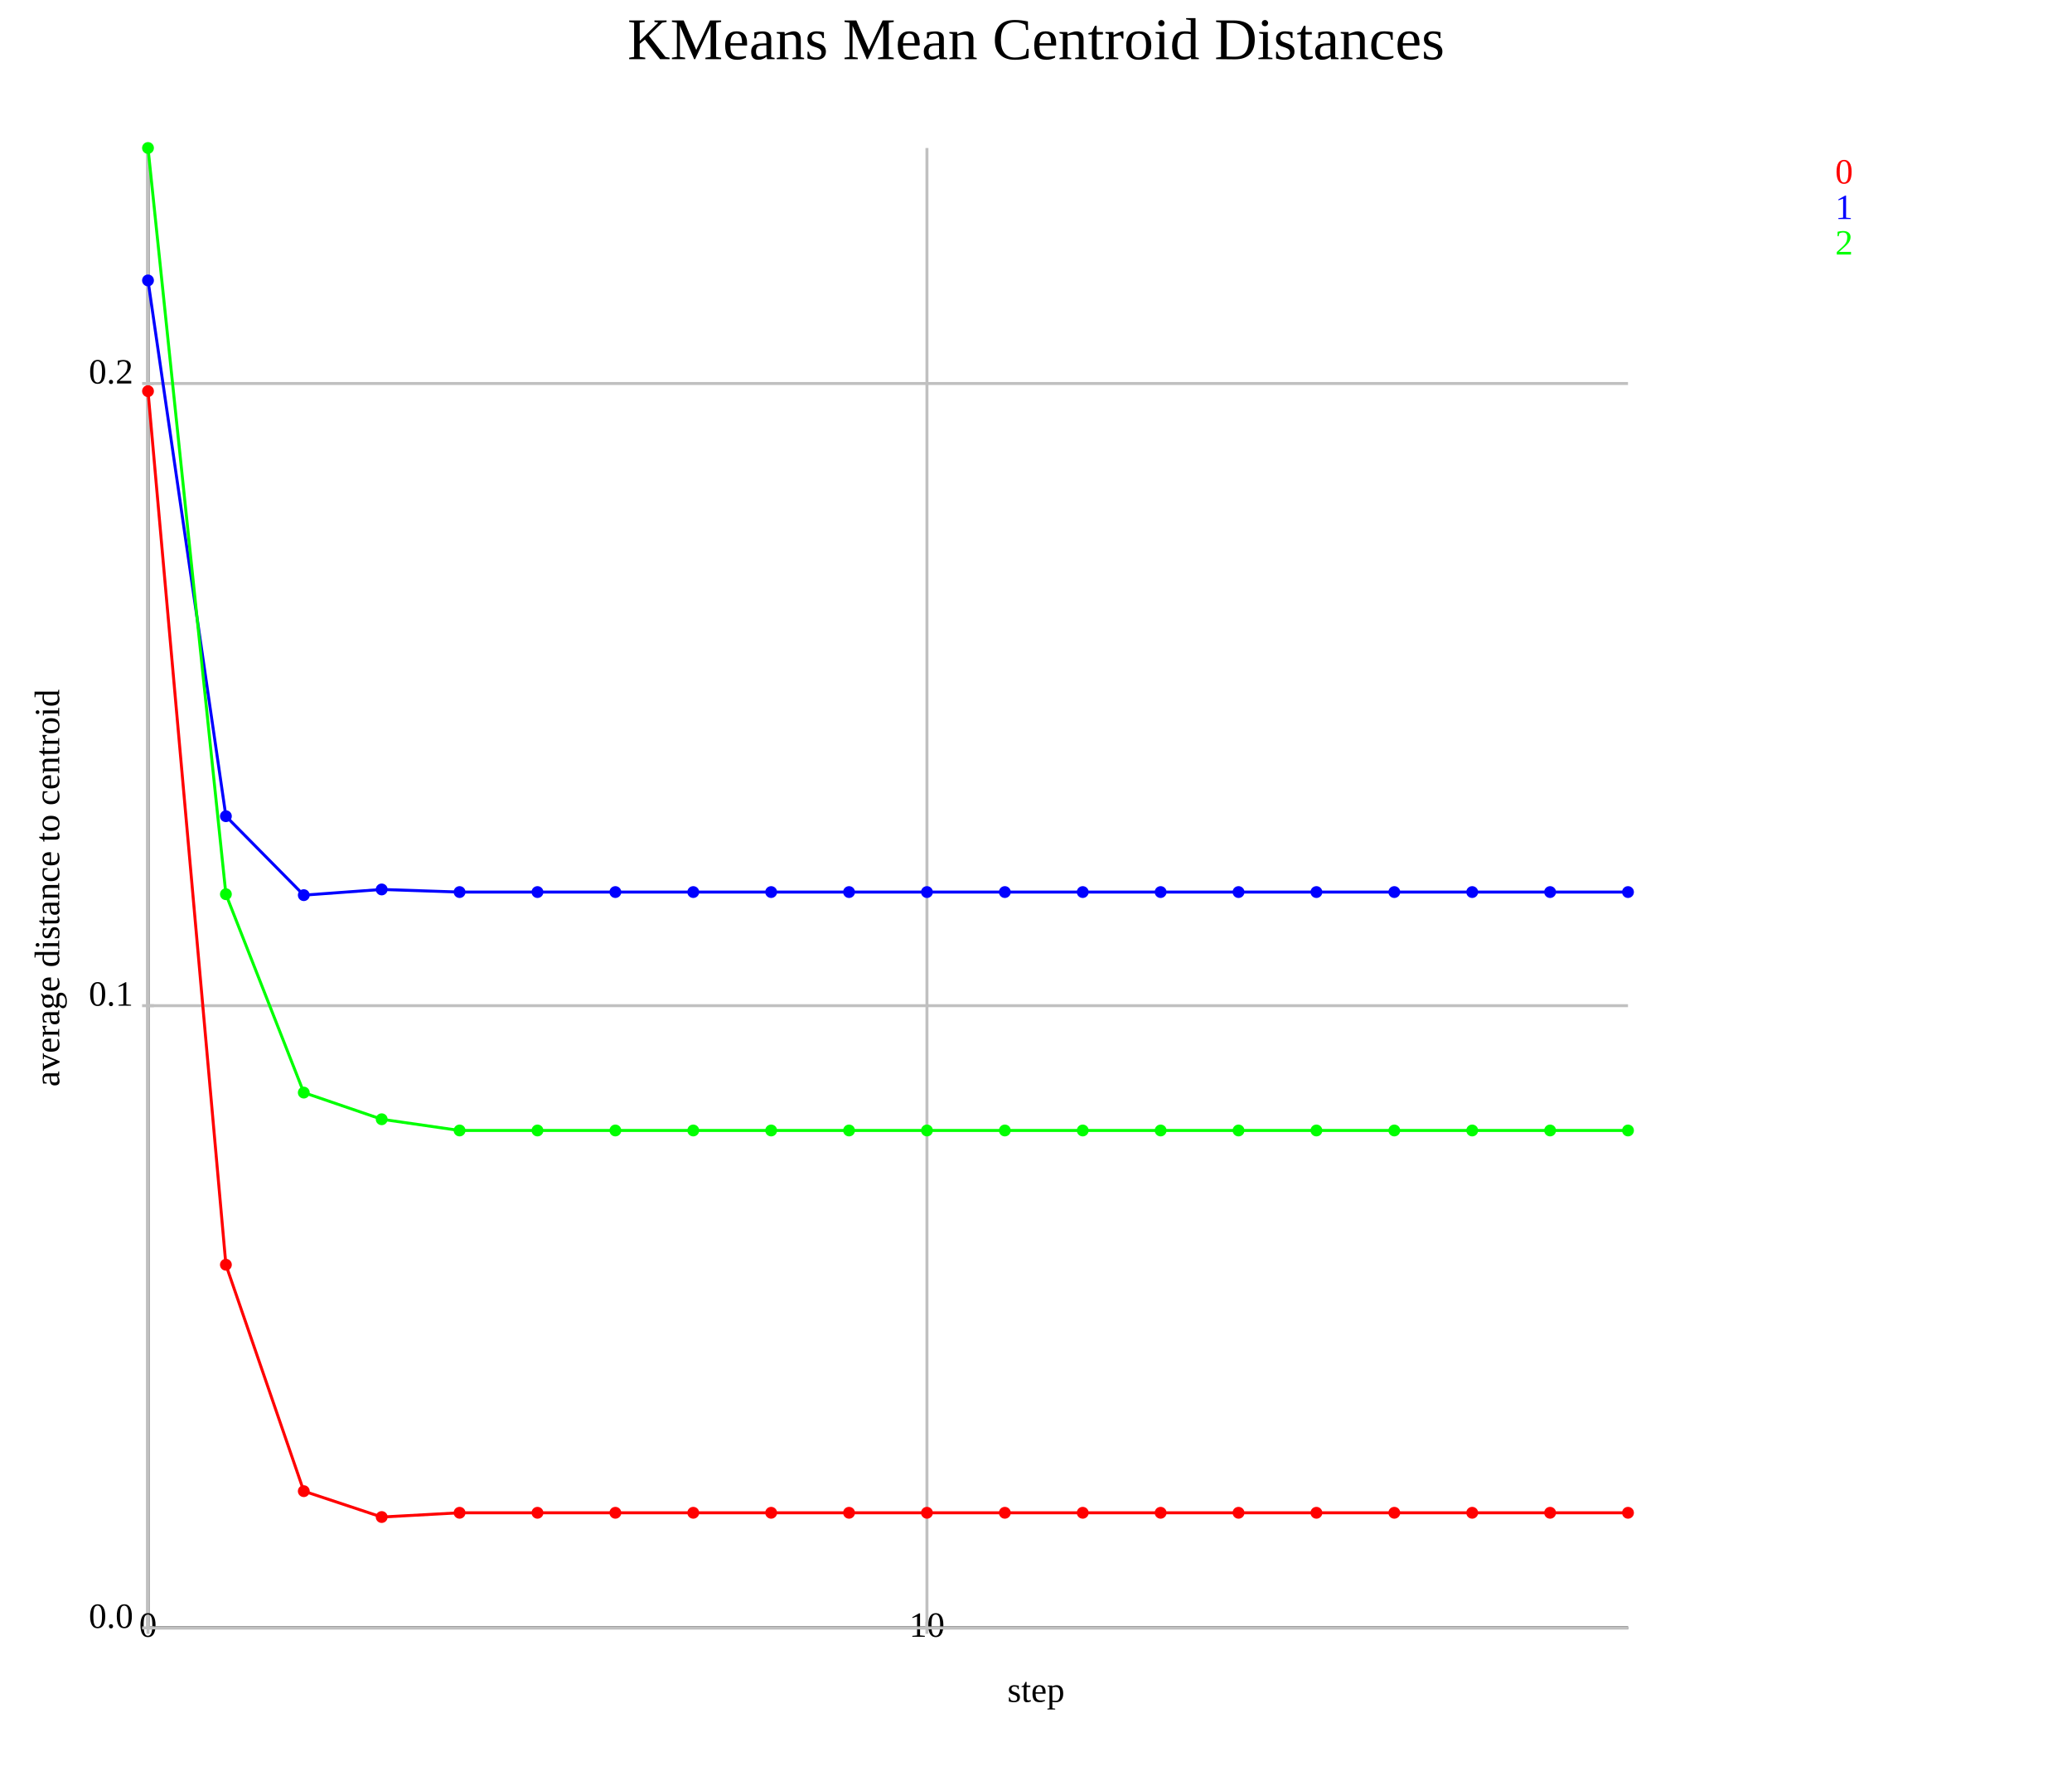
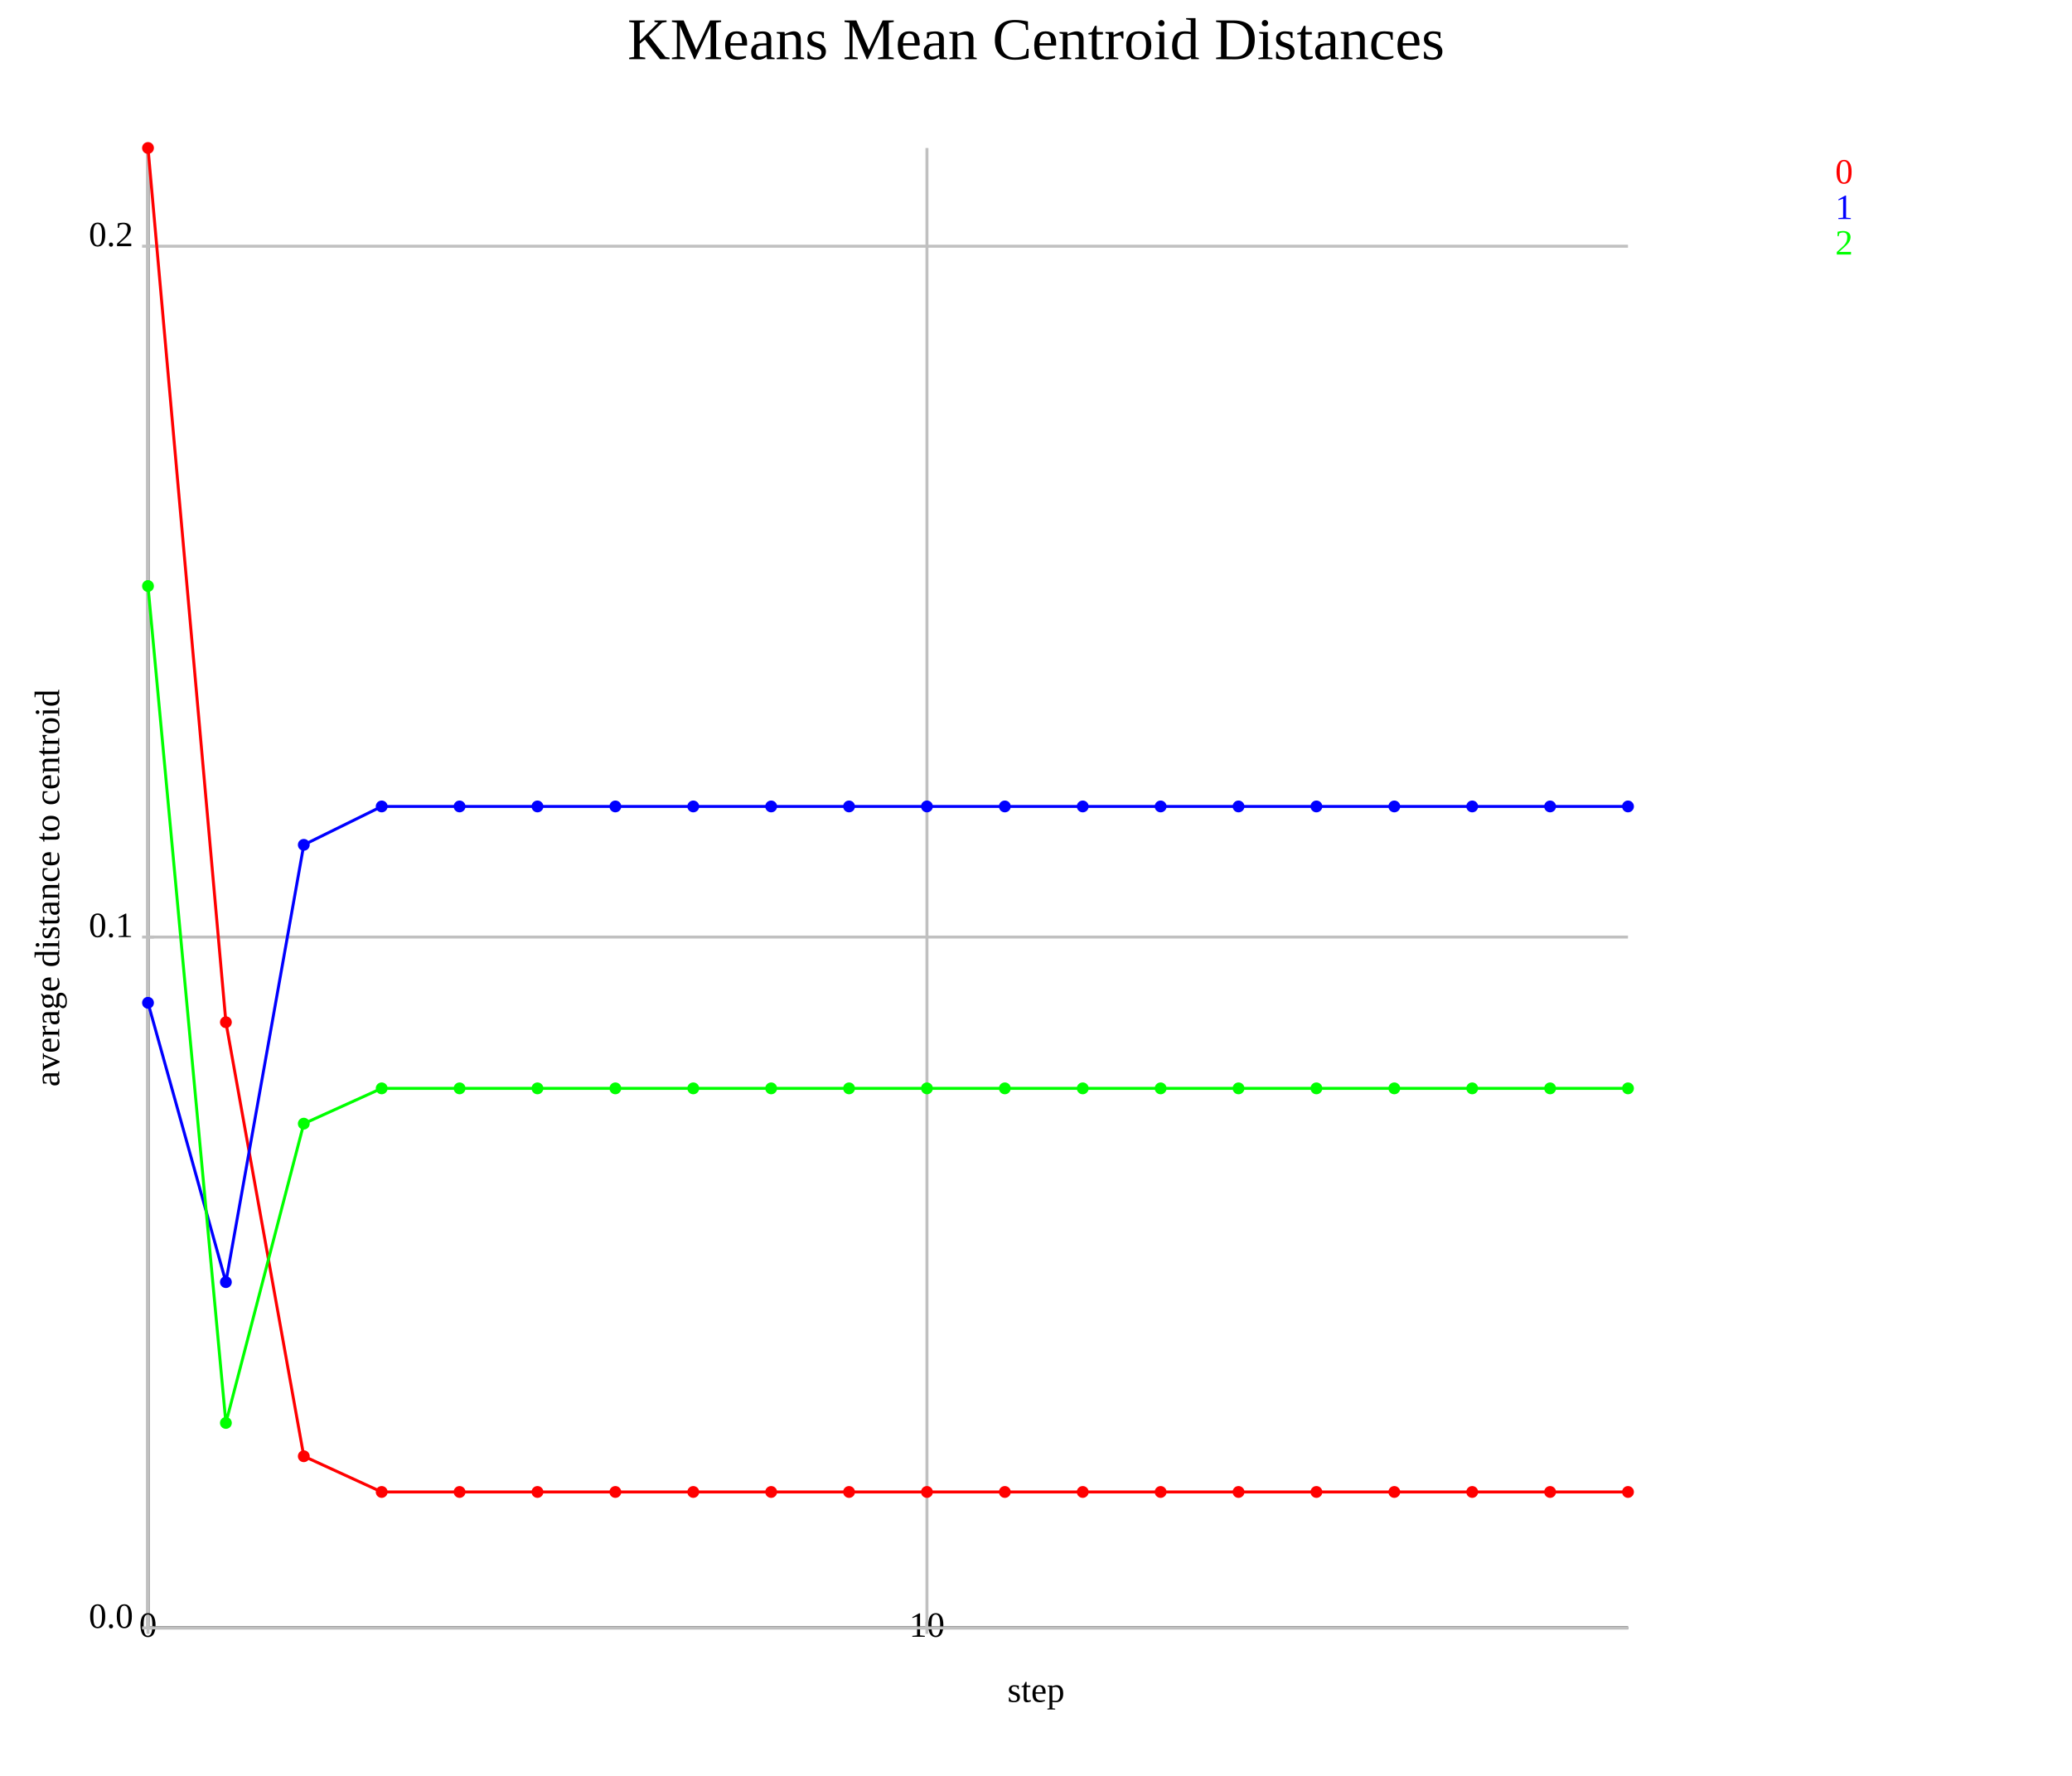
<svg xmlns="http://www.w3.org/2000/svg" version="1.1" width="700.0" height="600.0">
  <style>.caption {
  font-size: 14px;
  font-family: Georgia, serif;
}
</style>
  <line x1="50.0" y1="550.0" x2="550.0" y2="550.0" stroke="rgb(0,0,0)" stroke-width="1" />
  <line x1="50.0" y1="550.0" x2="50.0" y2="50.0" stroke="rgb(0,0,0)" stroke-width="1" />
  <line x1="50.0" y1="550.0" x2="50.0" y2="50.0" stroke="rgb(192,192,192)" stroke-width="1" />
  <line x1="50.0" y1="548.0" x2="50.0" y2="552.0" stroke="rgb(192,192,192)" stroke-width="1" />
  <text text-anchor="middle" alignment-baseline="hanging" x="50.0" y="553.0" font-size="12.0">0</text>
  <line x1="313.158" y1="550.0" x2="313.158" y2="50.0" stroke="rgb(192,192,192)" stroke-width="1" />
  <line x1="313.158" y1="548.0" x2="313.158" y2="552.0" stroke="rgb(192,192,192)" stroke-width="1" />
  <text text-anchor="middle" alignment-baseline="hanging" x="313.158" y="553.0" font-size="12.0">10</text>
  <line x1="50.0" y1="550.0" x2="550.0" y2="550.0" stroke="rgb(192,192,192)" stroke-width="1" />
  <text text-anchor="end" alignment-baseline="middle" x="45.0" y="550.0" font-size="12.0">0.0</text>
  <line x1="48.0" y1="550.0" x2="52.0" y2="550.0" stroke="rgb(192,192,192)" stroke-width="1" />
-   <line x1="50.0" y1="339.785" x2="550.0" y2="339.785" stroke="rgb(192,192,192)" stroke-width="1" />
-   <text text-anchor="end" alignment-baseline="middle" x="45.0" y="339.785" font-size="12.0">0.1</text>
-   <line x1="48.0" y1="339.785" x2="52.0" y2="339.785" stroke="rgb(192,192,192)" stroke-width="1" />
-   <line x1="50.0" y1="129.569" x2="550.0" y2="129.569" stroke="rgb(192,192,192)" stroke-width="1" />
-   <text text-anchor="end" alignment-baseline="middle" x="45.0" y="129.569" font-size="12.0">0.2</text>
-   <line x1="48.0" y1="129.569" x2="52.0" y2="129.569" stroke="rgb(192,192,192)" stroke-width="1" />
-   <polyline points="50.0,132.161 76.316,427.305 102.632,503.802 128.947,512.545 155.263,511.109 181.579,511.109 207.895,511.109 234.211,511.109 260.526,511.109 286.842,511.109 313.158,511.109 339.474,511.109 365.789,511.109 392.105,511.109 418.421,511.109 444.737,511.109 471.053,511.109 497.368,511.109 523.684,511.109 550.0,511.109" fill="none" stroke="rgb(255,0,0)" stroke-width="1" />
-   <circle cx="50.0" cy="132.161" r="2" fill="rgb(255,0,0)" />
-   <circle cx="76.316" cy="427.305" r="2" fill="rgb(255,0,0)" />
-   <circle cx="102.632" cy="503.802" r="2" fill="rgb(255,0,0)" />
-   <circle cx="128.947" cy="512.545" r="2" fill="rgb(255,0,0)" />
-   <circle cx="155.263" cy="511.109" r="2" fill="rgb(255,0,0)" />
-   <circle cx="181.579" cy="511.109" r="2" fill="rgb(255,0,0)" />
-   <circle cx="207.895" cy="511.109" r="2" fill="rgb(255,0,0)" />
-   <circle cx="234.211" cy="511.109" r="2" fill="rgb(255,0,0)" />
-   <circle cx="260.526" cy="511.109" r="2" fill="rgb(255,0,0)" />
-   <circle cx="286.842" cy="511.109" r="2" fill="rgb(255,0,0)" />
-   <circle cx="313.158" cy="511.109" r="2" fill="rgb(255,0,0)" />
-   <circle cx="339.474" cy="511.109" r="2" fill="rgb(255,0,0)" />
-   <circle cx="365.789" cy="511.109" r="2" fill="rgb(255,0,0)" />
-   <circle cx="392.105" cy="511.109" r="2" fill="rgb(255,0,0)" />
-   <circle cx="418.421" cy="511.109" r="2" fill="rgb(255,0,0)" />
-   <circle cx="444.737" cy="511.109" r="2" fill="rgb(255,0,0)" />
-   <circle cx="471.053" cy="511.109" r="2" fill="rgb(255,0,0)" />
-   <circle cx="497.368" cy="511.109" r="2" fill="rgb(255,0,0)" />
-   <circle cx="523.684" cy="511.109" r="2" fill="rgb(255,0,0)" />
-   <circle cx="550.0" cy="511.109" r="2" fill="rgb(255,0,0)" />
-   <polyline points="50.0,94.745 76.316,275.764 102.632,302.437 128.947,300.511 155.263,301.393 181.579,301.393 207.895,301.393 234.211,301.393 260.526,301.393 286.842,301.393 313.158,301.393 339.474,301.393 365.789,301.393 392.105,301.393 418.421,301.393 444.737,301.393 471.053,301.393 497.368,301.393 523.684,301.393 550.0,301.393" fill="none" stroke="rgb(0,0,255)" stroke-width="1" />
-   <circle cx="50.0" cy="94.745" r="2" fill="rgb(0,0,255)" />
-   <circle cx="76.316" cy="275.764" r="2" fill="rgb(0,0,255)" />
-   <circle cx="102.632" cy="302.437" r="2" fill="rgb(0,0,255)" />
-   <circle cx="128.947" cy="300.511" r="2" fill="rgb(0,0,255)" />
-   <circle cx="155.263" cy="301.393" r="2" fill="rgb(0,0,255)" />
-   <circle cx="181.579" cy="301.393" r="2" fill="rgb(0,0,255)" />
-   <circle cx="207.895" cy="301.393" r="2" fill="rgb(0,0,255)" />
-   <circle cx="234.211" cy="301.393" r="2" fill="rgb(0,0,255)" />
-   <circle cx="260.526" cy="301.393" r="2" fill="rgb(0,0,255)" />
-   <circle cx="286.842" cy="301.393" r="2" fill="rgb(0,0,255)" />
-   <circle cx="313.158" cy="301.393" r="2" fill="rgb(0,0,255)" />
-   <circle cx="339.474" cy="301.393" r="2" fill="rgb(0,0,255)" />
-   <circle cx="365.789" cy="301.393" r="2" fill="rgb(0,0,255)" />
-   <circle cx="392.105" cy="301.393" r="2" fill="rgb(0,0,255)" />
-   <circle cx="418.421" cy="301.393" r="2" fill="rgb(0,0,255)" />
-   <circle cx="444.737" cy="301.393" r="2" fill="rgb(0,0,255)" />
-   <circle cx="471.053" cy="301.393" r="2" fill="rgb(0,0,255)" />
-   <circle cx="497.368" cy="301.393" r="2" fill="rgb(0,0,255)" />
-   <circle cx="523.684" cy="301.393" r="2" fill="rgb(0,0,255)" />
-   <circle cx="550.0" cy="301.393" r="2" fill="rgb(0,0,255)" />
-   <polyline points="50.0,50.0 76.316,302.117 102.632,369.142 128.947,378.153 155.263,381.943 181.579,381.943 207.895,381.943 234.211,381.943 260.526,381.943 286.842,381.943 313.158,381.943 339.474,381.943 365.789,381.943 392.105,381.943 418.421,381.943 444.737,381.943 471.053,381.943 497.368,381.943 523.684,381.943 550.0,381.943" fill="none" stroke="rgb(0,255,0)" stroke-width="1" />
-   <circle cx="50.0" cy="50.0" r="2" fill="rgb(0,255,0)" />
-   <circle cx="76.316" cy="302.117" r="2" fill="rgb(0,255,0)" />
-   <circle cx="102.632" cy="369.142" r="2" fill="rgb(0,255,0)" />
-   <circle cx="128.947" cy="378.153" r="2" fill="rgb(0,255,0)" />
-   <circle cx="155.263" cy="381.943" r="2" fill="rgb(0,255,0)" />
-   <circle cx="181.579" cy="381.943" r="2" fill="rgb(0,255,0)" />
-   <circle cx="207.895" cy="381.943" r="2" fill="rgb(0,255,0)" />
-   <circle cx="234.211" cy="381.943" r="2" fill="rgb(0,255,0)" />
-   <circle cx="260.526" cy="381.943" r="2" fill="rgb(0,255,0)" />
-   <circle cx="286.842" cy="381.943" r="2" fill="rgb(0,255,0)" />
-   <circle cx="313.158" cy="381.943" r="2" fill="rgb(0,255,0)" />
-   <circle cx="339.474" cy="381.943" r="2" fill="rgb(0,255,0)" />
-   <circle cx="365.789" cy="381.943" r="2" fill="rgb(0,255,0)" />
-   <circle cx="392.105" cy="381.943" r="2" fill="rgb(0,255,0)" />
-   <circle cx="418.421" cy="381.943" r="2" fill="rgb(0,255,0)" />
-   <circle cx="444.737" cy="381.943" r="2" fill="rgb(0,255,0)" />
-   <circle cx="471.053" cy="381.943" r="2" fill="rgb(0,255,0)" />
-   <circle cx="497.368" cy="381.943" r="2" fill="rgb(0,255,0)" />
-   <circle cx="523.684" cy="381.943" r="2" fill="rgb(0,255,0)" />
-   <circle cx="550.0" cy="381.943" r="2" fill="rgb(0,255,0)" />
+   <line x1="50.0" y1="316.593" x2="550.0" y2="316.593" stroke="rgb(192,192,192)" stroke-width="1" />
+   <text text-anchor="end" alignment-baseline="middle" x="45.0" y="316.593" font-size="12.0">0.1</text>
+   <line x1="48.0" y1="316.593" x2="52.0" y2="316.593" stroke="rgb(192,192,192)" stroke-width="1" />
+   <line x1="50.0" y1="83.186" x2="550.0" y2="83.186" stroke="rgb(192,192,192)" stroke-width="1" />
+   <text text-anchor="end" alignment-baseline="middle" x="45.0" y="83.186" font-size="12.0">0.2</text>
+   <line x1="48.0" y1="83.186" x2="52.0" y2="83.186" stroke="rgb(192,192,192)" stroke-width="1" />
+   <polyline points="50.0,50.0 76.316,345.371 102.632,492.005 128.947,504.076 155.263,504.076 181.579,504.076 207.895,504.076 234.211,504.076 260.526,504.076 286.842,504.076 313.158,504.076 339.474,504.076 365.789,504.076 392.105,504.076 418.421,504.076 444.737,504.076 471.053,504.076 497.368,504.076 523.684,504.076 550.0,504.076" fill="none" stroke="rgb(255,0,0)" stroke-width="1" />
+   <circle cx="50.0" cy="50.0" r="2" fill="rgb(255,0,0)" />
+   <circle cx="76.316" cy="345.371" r="2" fill="rgb(255,0,0)" />
+   <circle cx="102.632" cy="492.005" r="2" fill="rgb(255,0,0)" />
+   <circle cx="128.947" cy="504.076" r="2" fill="rgb(255,0,0)" />
+   <circle cx="155.263" cy="504.076" r="2" fill="rgb(255,0,0)" />
+   <circle cx="181.579" cy="504.076" r="2" fill="rgb(255,0,0)" />
+   <circle cx="207.895" cy="504.076" r="2" fill="rgb(255,0,0)" />
+   <circle cx="234.211" cy="504.076" r="2" fill="rgb(255,0,0)" />
+   <circle cx="260.526" cy="504.076" r="2" fill="rgb(255,0,0)" />
+   <circle cx="286.842" cy="504.076" r="2" fill="rgb(255,0,0)" />
+   <circle cx="313.158" cy="504.076" r="2" fill="rgb(255,0,0)" />
+   <circle cx="339.474" cy="504.076" r="2" fill="rgb(255,0,0)" />
+   <circle cx="365.789" cy="504.076" r="2" fill="rgb(255,0,0)" />
+   <circle cx="392.105" cy="504.076" r="2" fill="rgb(255,0,0)" />
+   <circle cx="418.421" cy="504.076" r="2" fill="rgb(255,0,0)" />
+   <circle cx="444.737" cy="504.076" r="2" fill="rgb(255,0,0)" />
+   <circle cx="471.053" cy="504.076" r="2" fill="rgb(255,0,0)" />
+   <circle cx="497.368" cy="504.076" r="2" fill="rgb(255,0,0)" />
+   <circle cx="523.684" cy="504.076" r="2" fill="rgb(255,0,0)" />
+   <circle cx="550.0" cy="504.076" r="2" fill="rgb(255,0,0)" />
+   <polyline points="50.0,338.803 76.316,433.177 102.632,285.437 128.947,272.466 155.263,272.466 181.579,272.466 207.895,272.466 234.211,272.466 260.526,272.466 286.842,272.466 313.158,272.466 339.474,272.466 365.789,272.466 392.105,272.466 418.421,272.466 444.737,272.466 471.053,272.466 497.368,272.466 523.684,272.466 550.0,272.466" fill="none" stroke="rgb(0,0,255)" stroke-width="1" />
+   <circle cx="50.0" cy="338.803" r="2" fill="rgb(0,0,255)" />
+   <circle cx="76.316" cy="433.177" r="2" fill="rgb(0,0,255)" />
+   <circle cx="102.632" cy="285.437" r="2" fill="rgb(0,0,255)" />
+   <circle cx="128.947" cy="272.466" r="2" fill="rgb(0,0,255)" />
+   <circle cx="155.263" cy="272.466" r="2" fill="rgb(0,0,255)" />
+   <circle cx="181.579" cy="272.466" r="2" fill="rgb(0,0,255)" />
+   <circle cx="207.895" cy="272.466" r="2" fill="rgb(0,0,255)" />
+   <circle cx="234.211" cy="272.466" r="2" fill="rgb(0,0,255)" />
+   <circle cx="260.526" cy="272.466" r="2" fill="rgb(0,0,255)" />
+   <circle cx="286.842" cy="272.466" r="2" fill="rgb(0,0,255)" />
+   <circle cx="313.158" cy="272.466" r="2" fill="rgb(0,0,255)" />
+   <circle cx="339.474" cy="272.466" r="2" fill="rgb(0,0,255)" />
+   <circle cx="365.789" cy="272.466" r="2" fill="rgb(0,0,255)" />
+   <circle cx="392.105" cy="272.466" r="2" fill="rgb(0,0,255)" />
+   <circle cx="418.421" cy="272.466" r="2" fill="rgb(0,0,255)" />
+   <circle cx="444.737" cy="272.466" r="2" fill="rgb(0,0,255)" />
+   <circle cx="471.053" cy="272.466" r="2" fill="rgb(0,0,255)" />
+   <circle cx="497.368" cy="272.466" r="2" fill="rgb(0,0,255)" />
+   <circle cx="523.684" cy="272.466" r="2" fill="rgb(0,0,255)" />
+   <circle cx="550.0" cy="272.466" r="2" fill="rgb(0,0,255)" />
+   <polyline points="50.0,198.004 76.316,480.754 102.632,379.639 128.947,367.715 155.263,367.715 181.579,367.715 207.895,367.715 234.211,367.715 260.526,367.715 286.842,367.715 313.158,367.715 339.474,367.715 365.789,367.715 392.105,367.715 418.421,367.715 444.737,367.715 471.053,367.715 497.368,367.715 523.684,367.715 550.0,367.715" fill="none" stroke="rgb(0,255,0)" stroke-width="1" />
+   <circle cx="50.0" cy="198.004" r="2" fill="rgb(0,255,0)" />
+   <circle cx="76.316" cy="480.754" r="2" fill="rgb(0,255,0)" />
+   <circle cx="102.632" cy="379.639" r="2" fill="rgb(0,255,0)" />
+   <circle cx="128.947" cy="367.715" r="2" fill="rgb(0,255,0)" />
+   <circle cx="155.263" cy="367.715" r="2" fill="rgb(0,255,0)" />
+   <circle cx="181.579" cy="367.715" r="2" fill="rgb(0,255,0)" />
+   <circle cx="207.895" cy="367.715" r="2" fill="rgb(0,255,0)" />
+   <circle cx="234.211" cy="367.715" r="2" fill="rgb(0,255,0)" />
+   <circle cx="260.526" cy="367.715" r="2" fill="rgb(0,255,0)" />
+   <circle cx="286.842" cy="367.715" r="2" fill="rgb(0,255,0)" />
+   <circle cx="313.158" cy="367.715" r="2" fill="rgb(0,255,0)" />
+   <circle cx="339.474" cy="367.715" r="2" fill="rgb(0,255,0)" />
+   <circle cx="365.789" cy="367.715" r="2" fill="rgb(0,255,0)" />
+   <circle cx="392.105" cy="367.715" r="2" fill="rgb(0,255,0)" />
+   <circle cx="418.421" cy="367.715" r="2" fill="rgb(0,255,0)" />
+   <circle cx="444.737" cy="367.715" r="2" fill="rgb(0,255,0)" />
+   <circle cx="471.053" cy="367.715" r="2" fill="rgb(0,255,0)" />
+   <circle cx="497.368" cy="367.715" r="2" fill="rgb(0,255,0)" />
+   <circle cx="523.684" cy="367.715" r="2" fill="rgb(0,255,0)" />
+   <circle cx="550.0" cy="367.715" r="2" fill="rgb(0,255,0)" />
  <text x="350.0" y="20.0" text-anchor="middle" fill="rgb(0,0,0)" font-size="20.0">KMeans Mean Centroid Distances</text>
  <text x="350.0" y="575.0" text-anchor="middle" fill="rgb(0,0,0)" font-size="12.0">step</text>
  <text transform="rotate(-90.0 20.0 300.0)" x="20.0" y="300.0" text-anchor="middle" fill="rgb(0,0,0)" font-size="12.0">average distance to centroid</text>
  <text x="620" y="62" fill="rgb(255,0,0)" font-size="12">0</text>
  <text x="620" y="74" fill="rgb(0,0,255)" font-size="12">1</text>
  <text x="620" y="86" fill="rgb(0,255,0)" font-size="12">2</text>
      Sorry, your browser does not support inline SVG.
    </svg>
